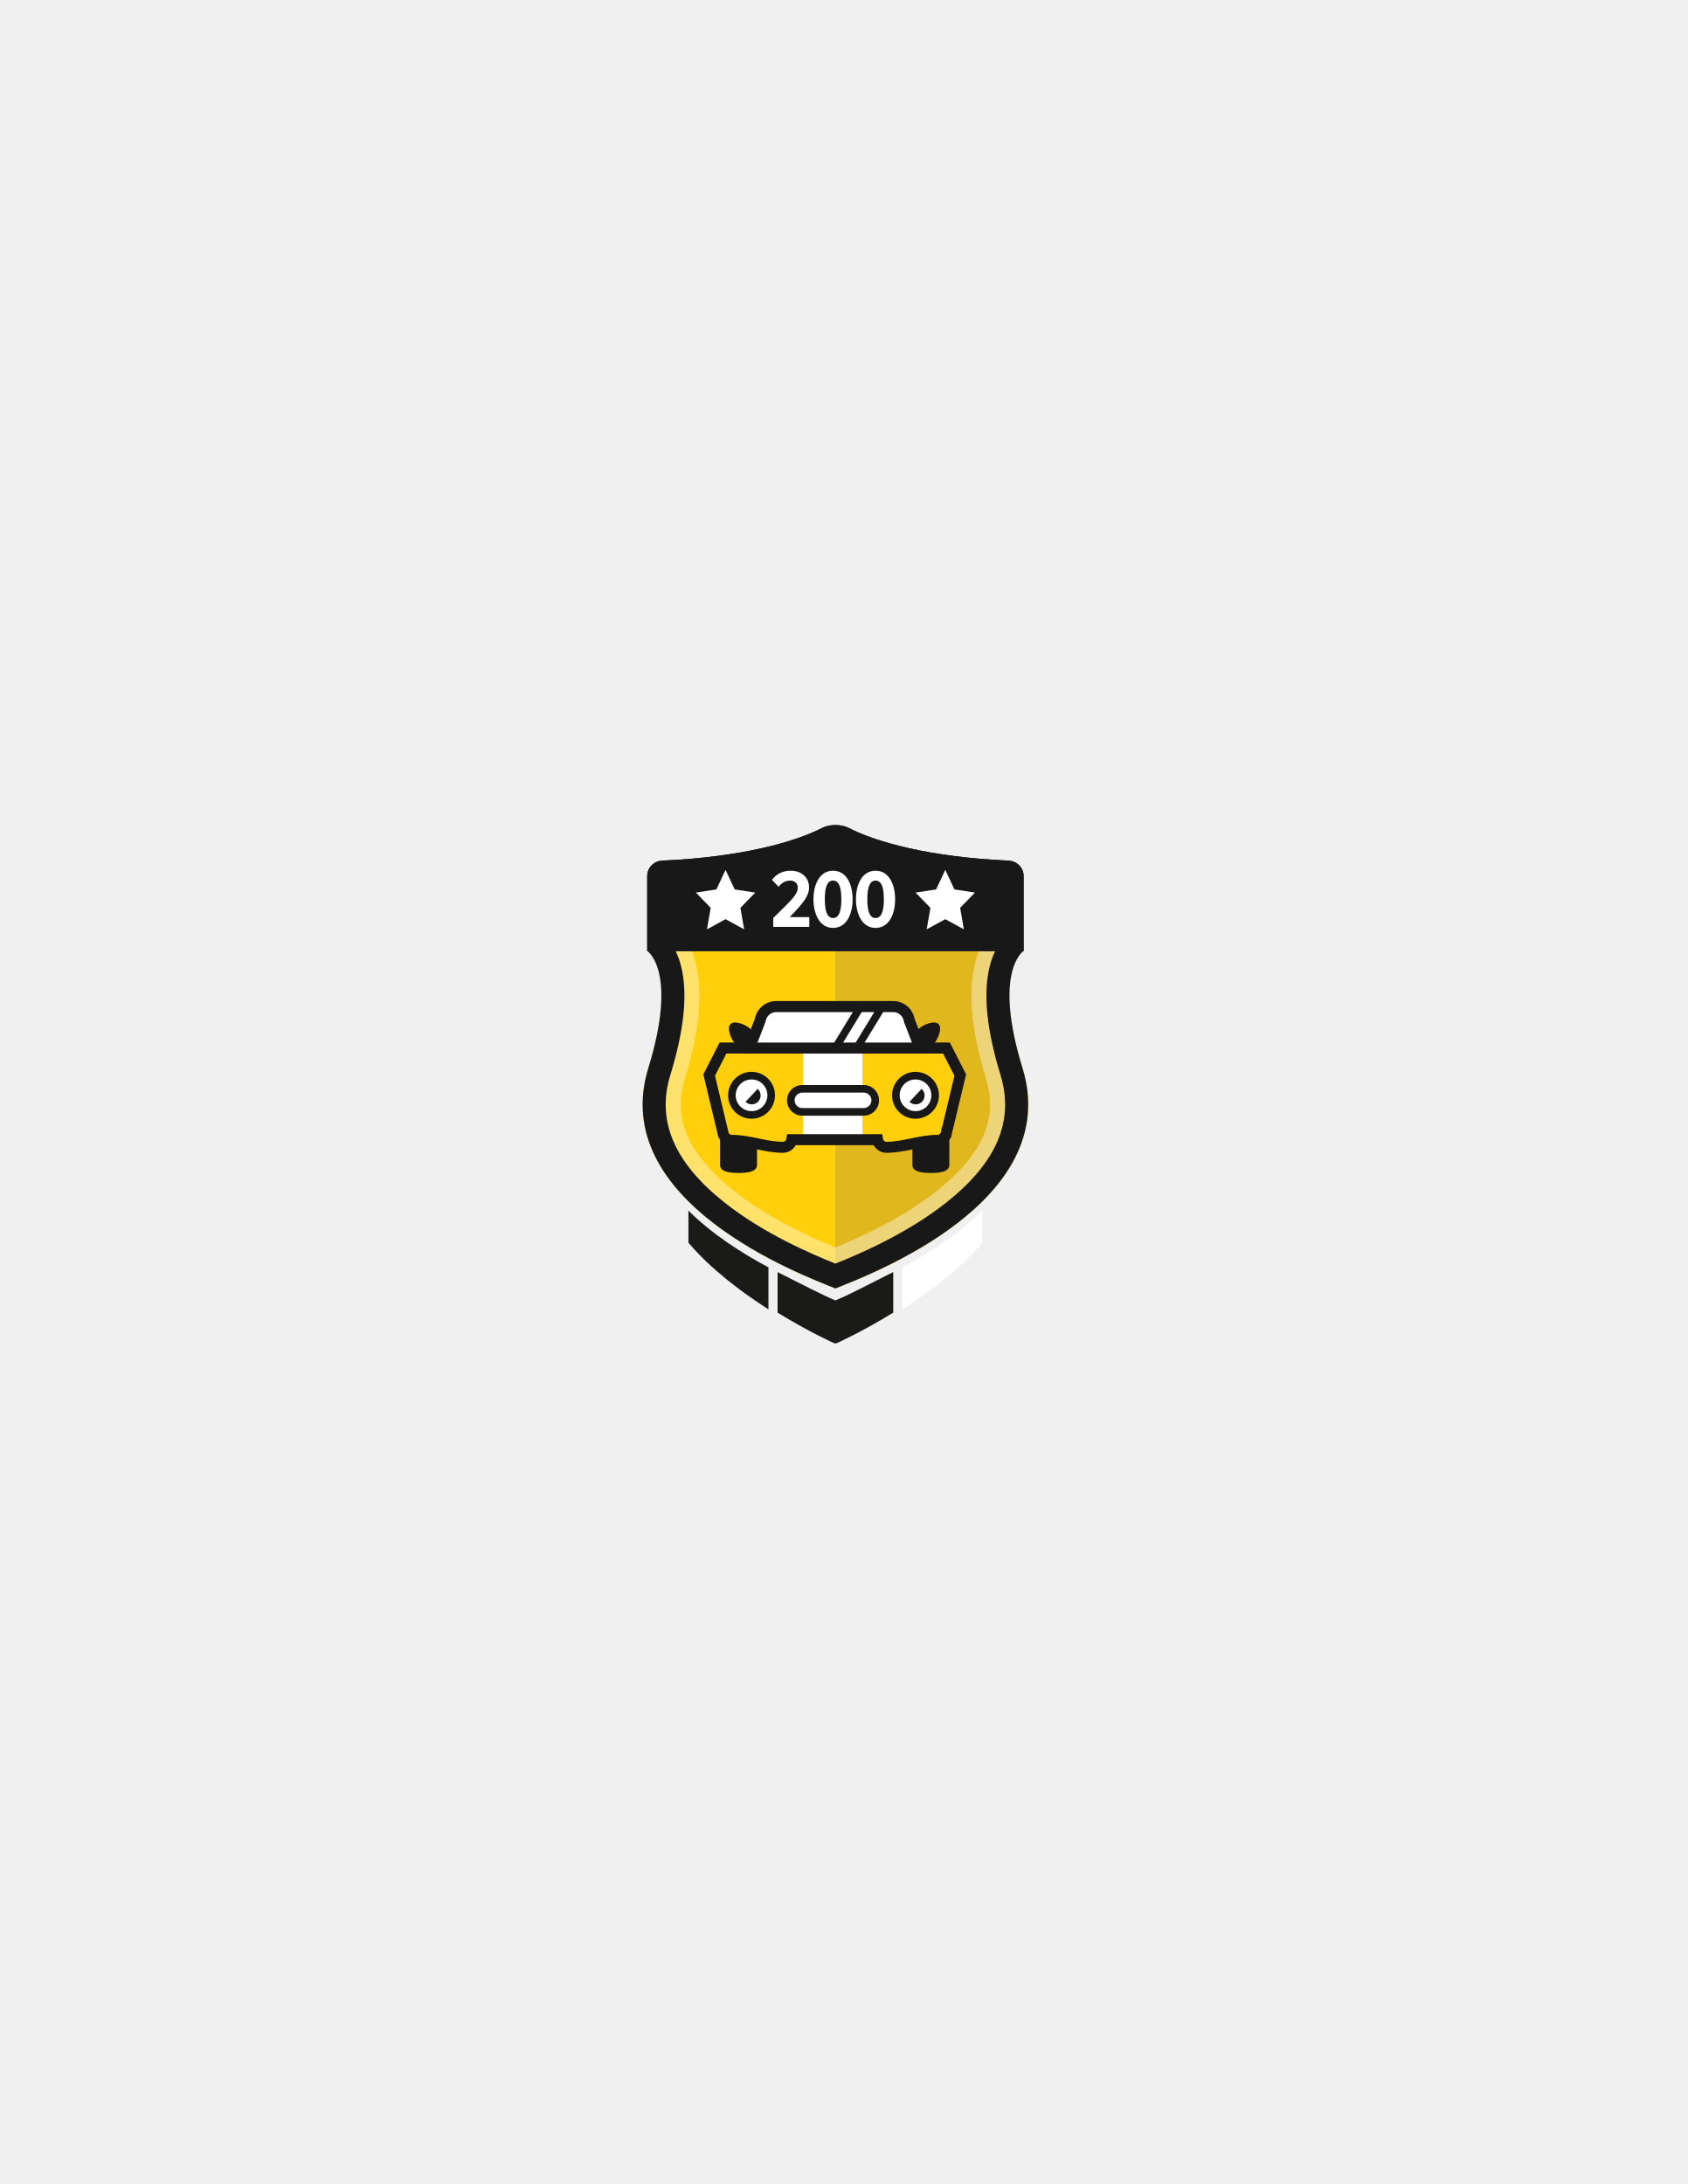
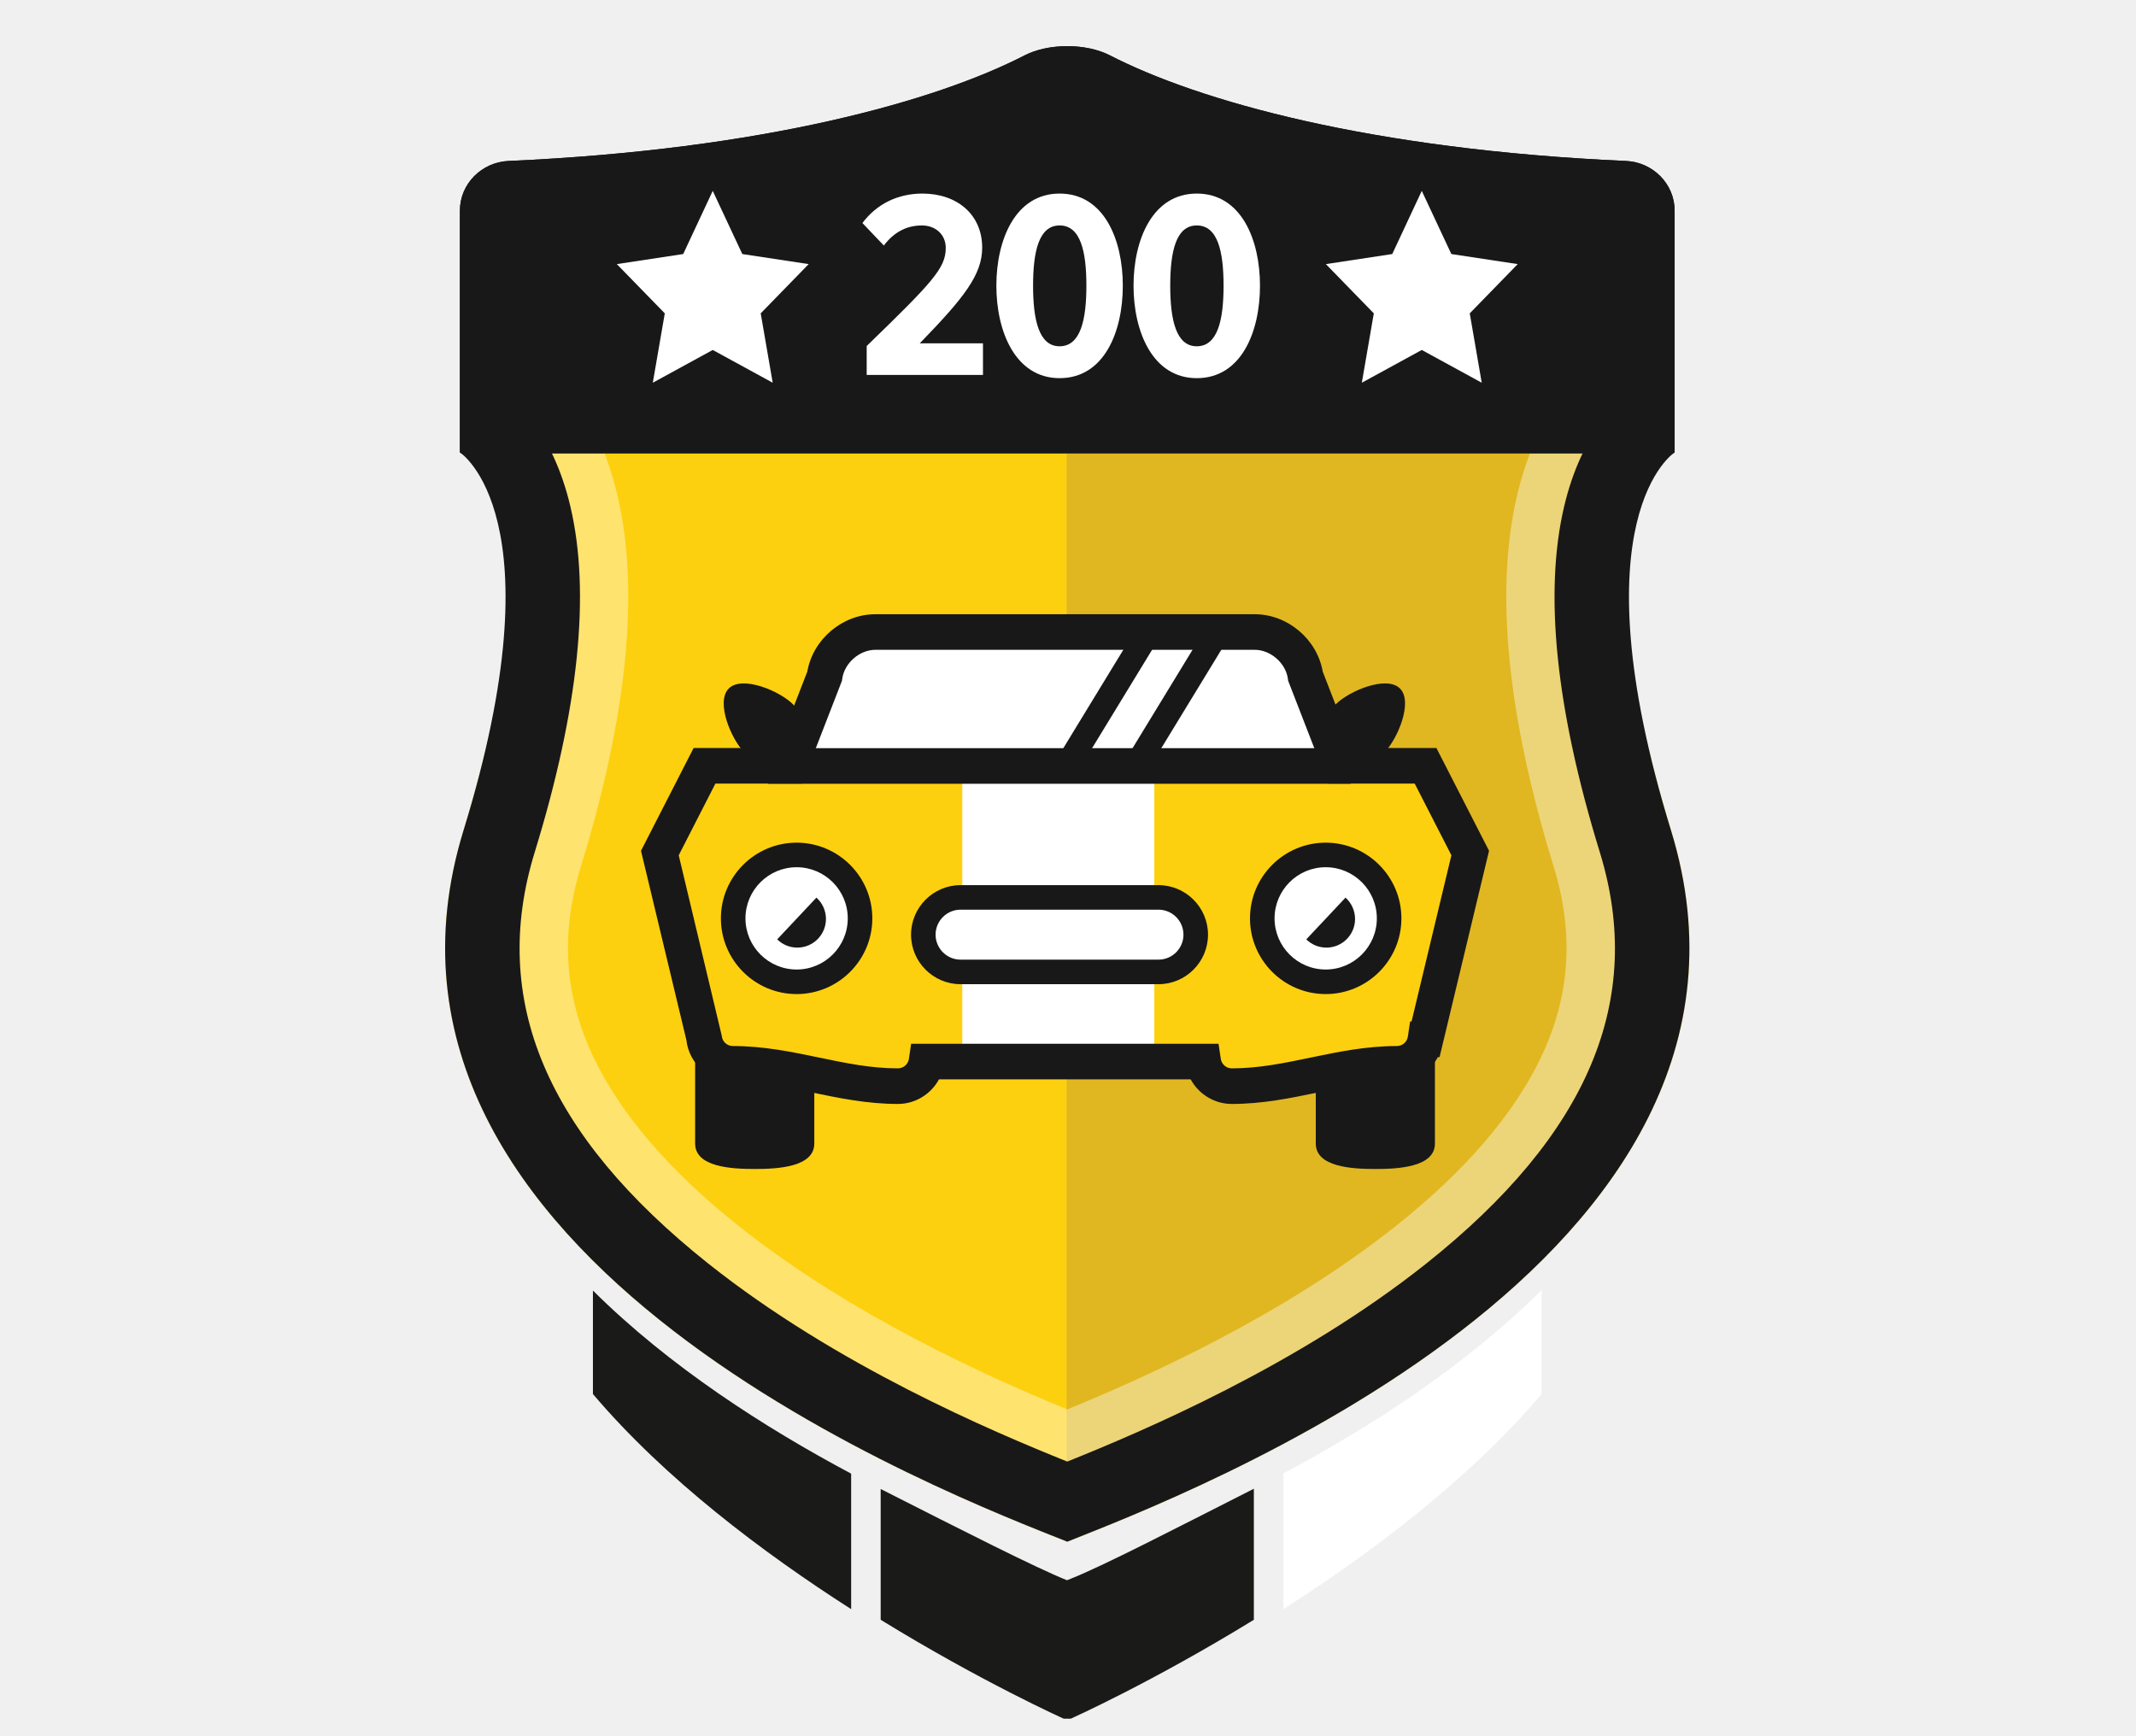
- <svg xmlns="http://www.w3.org/2000/svg" xmlns:xlink="http://www.w3.org/1999/xlink" version="1.1" id="Layer_1" x="0px" y="0px" width="612px" height="792px" viewBox="0 0 612 792" enable-background="new 0 0 612 792" xml:space="preserve">
-   <path fill="none" d="M346.63,60" />
-   <path fill="none" d="M346.63,3305.597" />
-   <path fill="#FECF0A" d="M370.752,387.303c-10.15-32.987-1.588-41.101,0.215-42.339H303.35h-68.482  c1.803,1.238,10.365,9.352,0.217,42.339c-14.918,48.481,55.283,74.915,67.834,79.935c0.136-0.054,0.281-0.112,0.432-0.172  C316.986,461.639,385.507,435.257,370.752,387.303" />
+ <svg xmlns="http://www.w3.org/2000/svg" xmlns:xlink="http://www.w3.org/1999/xlink" version="1.1" id="Layer_1" x="0px" y="0px" width="240px" height="195px" viewBox="0 0 240 195" enable-background="new 0 0 240 195" xml:space="preserve">
+   <path fill="none" d="M78.63-2257.76" />
+   <path fill="none" d="M78.63,987.837" />
+   <path fill="none" d="M51.764,1616.837" />
+   <path fill="none" d="M51.764-1628.76" />
+   <line fill="#929497" x1="1530.52" y1="-66.557" x2="1530.52" y2="-65.807" />
+   <line fill="#929497" x1="-611.484" y1="-65.807" x2="-611.484" y2="-66.557" />
+   <path fill="#FDD00F" d="M187.752,93.303c-10.15-32.986-1.588-41.101,0.215-42.339H120.35H51.868  c1.803,1.238,10.365,9.353,0.217,42.339c-14.918,48.481,55.283,74.915,67.834,79.936c0.136-0.055,0.281-0.112,0.432-0.172  C133.986,167.639,202.507,141.257,187.752,93.303" />
  <g opacity="0.6">
    <g>
-       <defs>
-         <rect id="SVGID_1_" x="302.85" y="344.96" width="69.471" height="122.101" />
-       </defs>
-       <clipPath id="SVGID_2_">
-         <use xlink:href="#SVGID_1_" overflow="visible" />
-       </clipPath>
-       <path clip-path="url(#SVGID_2_)" fill="#CDA72C" d="M370.25,387.303c-10.15-32.987-1.588-41.101,0.215-42.339h-67.617v122.102    C316.484,461.639,385.005,435.257,370.25,387.303" />
+       <g>
+         <defs>
+           <rect id="SVGID_1_" x="119.85" y="50.96" width="69.47" height="122.101" />
+         </defs>
+         <clipPath id="SVGID_2_">
+           <use xlink:href="#SVGID_1_" overflow="visible" />
+         </clipPath>
+         <path clip-path="url(#SVGID_2_)" fill="#CDA72C" d="M187.25,93.303c-10.15-32.986-1.588-41.101,0.215-42.339h-67.617v122.103     C133.484,167.639,202.005,141.257,187.25,93.303" />
+       </g>
    </g>
  </g>
  <g opacity="0.4">
    <g>
-       <defs>
-         <rect id="SVGID_3_" x="233.01" y="299.19" width="139.811" height="168.05" />
-       </defs>
-       <clipPath id="SVGID_4_">
-         <use xlink:href="#SVGID_3_" overflow="visible" />
-       </clipPath>
-       <path clip-path="url(#SVGID_4_)" fill="#FFFFFF" d="M302.918,313.247c12.872,6.204,32.309,10.53,54.446,12.167v14.542    c-1.519,2.447-2.944,5.632-3.908,9.729c-2.505,10.653-1.122,24.675,4.109,41.676c2.329,7.568,1.856,14.6-1.445,21.499    c-3.05,6.373-8.519,12.725-16.251,18.875c-12.736,10.132-28.21,17.049-36.951,20.637c-8.742-3.588-24.216-10.505-36.953-20.637    c-7.732-6.15-13.199-12.502-16.25-18.875c-3.301-6.898-3.774-13.931-1.445-21.499c5.23-17.001,6.613-31.023,4.109-41.676    c-0.963-4.097-2.391-7.282-3.908-9.729v-14.542C270.608,323.777,290.045,319.451,302.918,313.247 M302.918,299.186    c-1.727,0-3.453,0.347-4.796,1.037c-9.942,5.12-29.271,10.588-57.983,11.864c-3.017,0.134-5.465,2.57-5.465,5.589v27.161    c0,0,11.262,7.192,0.409,42.466c-14.917,48.482,55.285,74.915,67.835,79.934c12.549-5.019,82.75-31.451,67.834-79.934    c-10.854-35.274,0.409-42.466,0.409-42.466v-27.161c0-3.019-2.448-5.455-5.465-5.589c-28.713-1.276-48.042-6.744-57.983-11.864    C306.37,299.532,304.645,299.186,302.918,299.186" />
+       <g>
+         <defs>
+           <rect id="SVGID_3_" x="50.01" y="5.19" width="139.811" height="168.05" />
+         </defs>
+         <clipPath id="SVGID_4_">
+           <use xlink:href="#SVGID_3_" overflow="visible" />
+         </clipPath>
+         <path clip-path="url(#SVGID_4_)" fill="#FFFFFF" d="M119.918,19.247c12.872,6.204,32.309,10.53,54.446,12.167v14.542     c-1.519,2.447-2.944,5.632-3.908,9.729c-2.505,10.653-1.122,24.676,4.108,41.677c2.33,7.567,1.856,14.6-1.444,21.499     c-3.05,6.373-8.519,12.725-16.251,18.875c-12.736,10.132-28.21,17.049-36.951,20.637c-8.742-3.588-24.216-10.505-36.953-20.637     c-7.732-6.15-13.199-12.502-16.25-18.875c-3.301-6.898-3.774-13.932-1.445-21.499c5.23-17.001,6.613-31.023,4.109-41.677     c-0.963-4.097-2.391-7.281-3.908-9.729V31.414C87.608,29.777,107.045,25.451,119.918,19.247 M119.918,5.186     c-1.727,0-3.453,0.347-4.796,1.037c-9.942,5.12-29.271,10.587-57.983,11.864c-3.017,0.134-5.465,2.57-5.465,5.589v27.161     c0,0,11.262,7.192,0.409,42.466c-14.917,48.482,55.285,74.915,67.835,79.935c12.549-5.02,82.75-31.451,67.834-79.935     c-10.854-35.273,0.409-42.466,0.409-42.466V23.676c0-3.019-2.448-5.455-5.466-5.589c-28.713-1.276-48.041-6.744-57.982-11.864     C123.37,5.532,121.645,5.186,119.918,5.186" />
+       </g>
    </g>
  </g>
-   <path fill="#191818" d="M371.162,317.676c0-3.02-2.449-5.455-5.466-5.589c-28.713-1.276-48.042-6.744-57.983-11.865  c-2.686-1.382-6.905-1.382-9.59,0c-9.943,5.121-29.272,10.589-57.984,11.865c-3.016,0.134-5.465,2.569-5.465,5.589v27.161  c0,0,0.069,0.041,0.194,0.127h136.099c0.125-0.086,0.195-0.127,0.195-0.127V317.676z" />
-   <path fill="#191818" d="M302.918,307.552c0.526,0,0.893,0.091,1.006,0.13c13.129,6.748,34.478,11.32,58.871,12.638v21.295  c-1.498,2.069-3.056,5.072-4.053,9.313c-2.281,9.702-0.93,22.77,4.014,38.836c5.107,16.6-1.273,31.719-19.506,46.221  c-14.387,11.444-31.92,18.869-40.332,22.248c-8.412-3.379-25.947-10.804-40.334-22.248c-18.232-14.502-24.611-29.621-19.505-46.221  c4.943-16.066,6.294-29.134,4.013-38.836c-0.996-4.241-2.555-7.243-4.053-9.313V320.32c24.393-1.318,45.743-5.89,58.872-12.638  C302.023,307.643,302.391,307.552,302.918,307.552 M302.918,299.186c-1.727,0-3.453,0.346-4.796,1.037  c-9.942,5.12-29.271,10.588-57.983,11.864c-3.017,0.134-5.465,2.57-5.465,5.589v27.161c0,0,11.264,7.192,0.409,42.466  c-14.917,48.482,55.285,74.915,67.835,79.934c12.549-5.019,82.75-31.451,67.834-79.934c-10.854-35.274,0.409-42.466,0.409-42.466  v-27.161c0-3.019-2.448-5.455-5.465-5.589c-28.713-1.276-48.042-6.744-57.983-11.864  C306.37,299.531,304.645,299.186,302.918,299.186" />
-   <path fill="#FFFFFF" d="M280.381,336.132v-3.251c7.348-7.135,8.883-8.731,8.883-11.019c0-1.535-1.176-2.529-2.681-2.529  c-1.776,0-3.19,0.813-4.274,2.258l-2.408-2.529c1.625-2.168,4.003-3.311,6.744-3.311c3.883,0,6.713,2.348,6.713,6.081  c0,3.041-2.047,5.63-7.016,10.748h7.105v3.552H280.381z" />
-   <path fill="#FFFFFF" d="M294.951,326.106c0-5.179,2.137-10.355,7.104-10.355c4.997,0,7.104,5.177,7.104,10.355  c0,5.147-2.076,10.387-7.104,10.387C297.088,336.493,294.951,331.254,294.951,326.106 M305.066,326.106  c0-3.884-0.662-6.773-3.011-6.773c-2.317,0-2.979,2.89-2.979,6.773c0,3.854,0.662,6.805,2.979,6.805  C304.404,332.911,305.066,329.961,305.066,326.106" />
-   <path fill="#FFFFFF" d="M310.363,326.106c0-5.179,2.137-10.355,7.104-10.355c4.998,0,7.105,5.177,7.105,10.355  c0,5.147-2.076,10.387-7.105,10.387C312.5,336.493,310.363,331.254,310.363,326.106 M320.479,326.106  c0-3.884-0.662-6.773-3.012-6.773c-2.318,0-2.98,2.89-2.98,6.773c0,3.854,0.662,6.805,2.98,6.805  C319.816,332.911,320.479,329.961,320.479,326.106" />
-   <path fill="#191818" d="M337.535,403.811c-2.641,0-6.695,0.223-6.695,2.862v15.822c0,2.64,4.055,2.863,6.695,2.863  c2.639,0,6.694-0.224,6.694-2.863v-15.822C344.229,404.033,340.174,403.811,337.535,403.811" />
-   <path fill="#191818" d="M267.799,403.811c-2.639,0-6.695,0.223-6.695,2.862v15.822c0,2.64,4.057,2.863,6.695,2.863  c2.64,0,6.695-0.224,6.695-2.863v-15.822C274.494,404.033,270.438,403.811,267.799,403.811" />
-   <path fill="#FECF0A" d="M262.02,380.321l-4.879,9.532l4.961,20.693c0.129,1.675,1.525,2.994,3.232,2.994  c6.493,0,12.064,2.508,18.557,2.508c1.629,0,2.972-1.198,3.207-2.761h31.095c0.235,1.563,1.579,2.761,3.206,2.761  c6.492,0,12.064-2.508,18.558-2.508c1.628,0,2.972-1.198,3.206-2.762h0.014l5.018-20.926l-4.88-9.532H262.02z" />
-   <path fill="#FFFFFF" d="M343.176,380.053h-9.592l-3.902-10.064c-0.381-2.744-2.936-4.969-5.707-4.969h-42.617  c-2.771,0-5.325,2.226-5.705,4.969l-3.903,10.064h-9.592l-0.138,0.269h81.295L343.176,380.053z" />
-   <rect x="291.121" y="381.324" fill="#FFFFFF" width="21.574" height="33.363" />
-   <path fill="#FFFFFF" d="M279.634,397.196c0,3.937-3.19,7.127-7.126,7.127c-3.938,0-7.127-3.19-7.127-7.127  c0-3.936,3.189-7.127,7.127-7.127C276.443,390.069,279.634,393.261,279.634,397.196" />
-   <path fill="#191818" d="M272.508,405.703c-4.691,0-8.508-3.815-8.508-8.507c0-4.689,3.816-8.507,8.508-8.507  c4.689,0,8.506,3.817,8.506,8.507C281.014,401.888,277.197,405.703,272.508,405.703 M272.508,391.449  c-3.17,0-5.748,2.578-5.748,5.747s2.578,5.747,5.748,5.747c3.168,0,5.746-2.578,5.746-5.747S275.676,391.449,272.508,391.449" />
-   <path fill="#191818" d="M274.734,394.864l-4.41,4.692c0.582,0.572,1.379,0.926,2.26,0.926c1.777,0,3.22-1.442,3.22-3.221  C275.804,396.309,275.391,395.454,274.734,394.864" />
-   <path fill="#FFFFFF" d="M339.082,397.196c0,3.937-3.191,7.127-7.127,7.127c-3.937,0-7.127-3.19-7.127-7.127  c0-3.936,3.19-7.127,7.127-7.127C335.891,390.069,339.082,393.261,339.082,397.196" />
-   <path fill="#191818" d="M331.955,405.703c-4.691,0-8.507-3.815-8.507-8.507c0-4.689,3.815-8.507,8.507-8.507  c4.689,0,8.506,3.817,8.506,8.507C340.461,401.888,336.645,405.703,331.955,405.703 M331.955,391.449  c-3.17,0-5.746,2.578-5.746,5.747s2.576,5.747,5.746,5.747c3.168,0,5.746-2.578,5.746-5.747S335.123,391.449,331.955,391.449" />
-   <path fill="#191818" d="M334.182,394.864l-4.409,4.692c0.581,0.572,1.378,0.926,2.259,0.926c1.778,0,3.221-1.442,3.221-3.221  C335.252,396.309,334.838,395.454,334.182,394.864" />
-   <path fill="#FFFFFF" d="M317.354,399.025c0-2.312-1.875-4.187-4.188-4.187H290.93c-2.313,0-4.188,1.875-4.188,4.187  c0,2.313,1.875,4.188,4.188,4.188h22.236C315.479,403.213,317.354,401.339,317.354,399.025" />
-   <path fill="#191818" d="M313.165,404.593H290.93c-3.068,0-5.566-2.498-5.566-5.567c0-3.069,2.498-5.566,5.566-5.566h22.235  c3.069,0,5.567,2.498,5.567,5.566C318.732,402.095,316.234,404.593,313.165,404.593 M290.93,396.219  c-1.548,0-2.808,1.259-2.808,2.807c0,1.549,1.26,2.807,2.808,2.807h22.235c1.548,0,2.808-1.258,2.808-2.807  c0-1.548-1.26-2.807-2.808-2.807H290.93z" />
-   <rect x="269.298" y="378.071" fill="#191818" width="65.472" height="4" />
-   <path fill="#191718" d="M338.525,378.577c-1.502,1.502-3.938,1.502-5.439,0c-1.502-1.502-1.502-3.938,0-5.44  s5.711-3.276,7.214-1.773C341.802,372.866,340.027,377.075,338.525,378.577" />
-   <path fill="#191718" d="M266.658,378.577c1.502,1.502,3.938,1.502,5.439,0c1.502-1.502,1.502-3.938,0-5.44s-5.711-3.276-7.213-1.773  C263.383,372.866,265.156,377.075,266.658,378.577" />
-   <rect x="306.298" y="363.5" transform="matrix(0.8538 0.5207 -0.5207 0.8538 238.7763 -105.7724)" fill="#191818" width="2.759" height="17.338" />
-   <rect x="314.075" y="363.501" transform="matrix(0.8538 0.5207 -0.5207 0.8538 239.9136 -109.8214)" fill="#191818" width="2.759" height="17.337" />
-   <path fill="#191818" d="M321.398,418.05c-1.956,0-3.713-1.11-4.611-2.762h-28.283c-0.898,1.651-2.656,2.762-4.613,2.762  c-3.452,0-6.62-0.659-9.686-1.296c-2.998-0.625-5.83-1.213-8.871-1.213c-2.662,0-4.918-2.035-5.211-4.664l-5.101-21.275  l5.911-11.548h9.445l3.33-8.588c0.633-3.634,3.942-6.446,7.648-6.446h42.617c3.707,0,7.017,2.812,7.648,6.446l3.33,8.588h9.445  l5.912,11.548l-5.557,23.179h-0.187c-0.897,1.651-2.655,2.761-4.612,2.761c-3.04,0-5.873,0.588-8.871,1.213  C328.021,417.391,324.852,418.05,321.398,418.05 M285.375,411.288h34.539l0.256,1.702c0.092,0.604,0.619,1.06,1.229,1.06  c3.04,0,5.873-0.589,8.872-1.214c3.063-0.637,6.233-1.295,9.685-1.295c0.609,0,1.139-0.455,1.229-1.058l0.255-1.703h0.161  l4.476-18.674l-4.122-8.053h-9.738l-4.483-11.559l-0.032-0.23c-0.243-1.759-1.949-3.245-3.725-3.245h-42.617  c-1.775,0-3.48,1.486-3.725,3.245l-0.031,0.23l-4.484,11.559h-9.738l-4.121,8.053l4.838,20.287c0.05,0.644,0.593,1.147,1.238,1.147  c3.452,0,6.621,0.658,9.687,1.295c2.997,0.625,5.831,1.214,8.87,1.214c0.609,0,1.138-0.455,1.229-1.059L285.375,411.288z" />
-   <polygon fill="#FFFFFF" points="273.863,323.677 266.405,322.546 263.084,315.448 259.764,322.546 252.305,323.677 257.695,329.211   256.348,337.006 263.084,333.325 269.82,337.006 268.473,329.211 " />
-   <polygon fill="#FFFFFF" points="353.529,323.677 346.072,322.546 342.75,315.448 339.431,322.546 331.972,323.677 337.361,329.211   336.014,337.006 342.75,333.325 349.487,337.006 348.141,329.211 " />
-   <path fill="#1A1A19" d="M302.891,471.57c-3.51-1.403-11.533-5.484-20.939-10.254v14.698c11.414,7.014,20.566,11.113,20.566,11.113  l0.399-0.001l0.399,0.001c0,0,9.152-4.1,20.567-11.113v-14.726c-9.063,4.597-16.849,8.632-20.562,10.109  C303.173,471.458,303.027,471.517,302.891,471.57" />
-   <path fill="#1A1A19" d="M249.621,450.647c8.119,9.569,19.146,17.858,29.014,24.17v-15.224c-9.689-5.161-20.402-12.017-29.014-20.575  V450.647z" />
-   <path fill="#FFFFFF" d="M327.2,474.817c9.868-6.312,20.895-14.601,29.014-24.17v-11.686c-8.606,8.569-19.317,15.433-29.014,20.602  V474.817z" />
+   <path fill="#191818" d="M188.162,23.676c0-3.02-2.449-5.455-5.467-5.589c-28.713-1.276-48.041-6.744-57.982-11.865  c-2.686-1.382-6.905-1.382-9.59,0c-9.943,5.121-29.272,10.588-57.984,11.865c-3.016,0.134-5.465,2.569-5.465,5.589v27.161  c0,0,0.069,0.041,0.194,0.127h136.099c0.125-0.086,0.195-0.127,0.195-0.127V23.676z" />
+   <path fill="#191818" d="M119.918,13.552c0.526,0,0.893,0.091,1.006,0.13c13.129,6.748,34.479,11.32,58.871,12.639v21.295  c-1.498,2.068-3.056,5.072-4.053,9.313c-2.281,9.702-0.93,22.771,4.014,38.836c5.107,16.601-1.273,31.72-19.506,46.222  c-14.387,11.443-31.92,18.868-40.332,22.248c-8.412-3.38-25.947-10.805-40.334-22.248c-18.232-14.502-24.611-29.621-19.505-46.222  c4.943-16.065,6.294-29.134,4.013-38.836c-0.996-4.24-2.555-7.243-4.053-9.313V26.32c24.393-1.318,45.743-5.891,58.872-12.639  C119.023,13.643,119.391,13.552,119.918,13.552 M119.918,5.186c-1.727,0-3.453,0.346-4.796,1.037  c-9.942,5.12-29.271,10.587-57.983,11.864c-3.017,0.134-5.465,2.57-5.465,5.589v27.161c0,0,11.264,7.192,0.409,42.466  c-14.917,48.482,55.285,74.915,67.835,79.935c12.549-5.02,82.75-31.451,67.834-79.935c-10.854-35.273,0.409-42.466,0.409-42.466  V23.676c0-3.019-2.448-5.455-5.466-5.589c-28.713-1.276-48.041-6.744-57.982-11.864C123.37,5.531,121.645,5.186,119.918,5.186" />
+   <path fill="#FFFFFF" d="M97.381,42.132v-3.251c7.348-7.135,8.883-8.73,8.883-11.019c0-1.535-1.176-2.529-2.681-2.529  c-1.776,0-3.19,0.813-4.274,2.258l-2.408-2.529c1.625-2.168,4.003-3.311,6.744-3.311c3.883,0,6.713,2.348,6.713,6.081  c0,3.041-2.047,5.63-7.016,10.748h7.105v3.552H97.381L97.381,42.132z" />
+   <path fill="#FFFFFF" d="M111.951,32.106c0-5.18,2.137-10.355,7.104-10.355c4.997,0,7.104,5.177,7.104,10.355  c0,5.146-2.076,10.387-7.104,10.387C114.088,42.493,111.951,37.254,111.951,32.106 M122.066,32.106c0-3.885-0.662-6.773-3.011-6.773  c-2.317,0-2.979,2.89-2.979,6.773c0,3.854,0.662,6.805,2.979,6.805C121.404,38.911,122.066,35.961,122.066,32.106" />
+   <path fill="#FFFFFF" d="M127.363,32.106c0-5.18,2.137-10.355,7.104-10.355c4.998,0,7.105,5.177,7.105,10.355  c0,5.146-2.076,10.387-7.105,10.387C129.5,42.493,127.363,37.254,127.363,32.106 M137.479,32.106c0-3.885-0.662-6.773-3.012-6.773  c-2.318,0-2.98,2.89-2.98,6.773c0,3.854,0.662,6.805,2.98,6.805C136.816,38.911,137.479,35.961,137.479,32.106" />
+   <path fill="#191818" d="M154.535,109.811c-2.641,0-6.695,0.224-6.695,2.862v15.822c0,2.64,4.055,2.863,6.695,2.863  c2.639,0,6.693-0.225,6.693-2.863v-15.822C161.229,110.033,157.174,109.811,154.535,109.811" />
+   <path fill="#191818" d="M84.799,109.811c-2.639,0-6.695,0.224-6.695,2.862v15.822c0,2.64,4.057,2.863,6.695,2.863  c2.64,0,6.695-0.225,6.695-2.863v-15.822C91.494,110.033,87.438,109.811,84.799,109.811" />
+   <path fill="#FDD00F" d="M79.02,86.321l-4.879,9.532l4.961,20.692c0.129,1.675,1.525,2.994,3.232,2.994  c6.493,0,12.064,2.508,18.557,2.508c1.629,0,2.972-1.198,3.207-2.761h31.095c0.234,1.563,1.578,2.761,3.205,2.761  c6.492,0,12.064-2.508,18.559-2.508c1.628,0,2.973-1.198,3.206-2.762h0.014l5.019-20.927l-4.881-9.531L79.02,86.321L79.02,86.321z" />
+   <path fill="#FFFFFF" d="M160.176,86.053h-9.592l-3.902-10.063c-0.381-2.744-2.936-4.97-5.707-4.97H98.358  c-2.771,0-5.325,2.227-5.705,4.97L88.75,86.053h-9.592l-0.138,0.27h81.294L160.176,86.053z" />
+   <rect x="108.121" y="87.324" fill="#FFFFFF" width="21.574" height="33.363" />
+   <path fill="#FFFFFF" d="M96.634,103.196c0,3.937-3.19,7.127-7.126,7.127c-3.938,0-7.127-3.19-7.127-7.127s3.189-7.127,7.127-7.127  C93.443,96.069,96.634,99.261,96.634,103.196" />
+   <path fill="#191818" d="M89.508,111.703c-4.691,0-8.508-3.815-8.508-8.507c0-4.689,3.816-8.507,8.508-8.507  c4.689,0,8.506,3.816,8.506,8.507C98.014,107.888,94.197,111.703,89.508,111.703 M89.508,97.449c-3.17,0-5.748,2.578-5.748,5.747  s2.578,5.747,5.748,5.747c3.168,0,5.746-2.578,5.746-5.747S92.676,97.449,89.508,97.449" />
+   <path fill="#191818" d="M91.734,100.864l-4.41,4.691c0.582,0.572,1.379,0.927,2.26,0.927c1.777,0,3.22-1.442,3.22-3.222  C92.804,102.309,92.391,101.454,91.734,100.864" />
+   <path fill="#FFFFFF" d="M156.082,103.196c0,3.937-3.191,7.127-7.127,7.127c-3.938,0-7.127-3.19-7.127-7.127s3.189-7.127,7.127-7.127  C152.891,96.069,156.082,99.261,156.082,103.196" />
+   <path fill="#191818" d="M148.955,111.703c-4.691,0-8.507-3.815-8.507-8.507c0-4.689,3.815-8.507,8.507-8.507  c4.689,0,8.506,3.816,8.506,8.507C157.461,107.888,153.645,111.703,148.955,111.703 M148.955,97.449  c-3.17,0-5.746,2.578-5.746,5.747s2.576,5.747,5.746,5.747c3.168,0,5.746-2.578,5.746-5.747S152.123,97.449,148.955,97.449" />
+   <path fill="#191818" d="M151.182,100.864l-4.408,4.691c0.58,0.572,1.377,0.927,2.259,0.927c1.778,0,3.221-1.442,3.221-3.222  C152.252,102.309,151.838,101.454,151.182,100.864" />
+   <path fill="#FFFFFF" d="M134.354,105.025c0-2.313-1.875-4.188-4.188-4.188H107.93c-2.313,0-4.188,1.875-4.188,4.188  s1.875,4.188,4.188,4.188h22.236C132.479,109.213,134.354,107.339,134.354,105.025" />
+   <path fill="#191818" d="M130.165,110.593H107.93c-3.068,0-5.566-2.498-5.566-5.566c0-3.069,2.498-5.566,5.566-5.566h22.235  c3.069,0,5.567,2.498,5.567,5.566S133.234,110.593,130.165,110.593 M107.93,102.219c-1.548,0-2.808,1.259-2.808,2.808  s1.26,2.807,2.808,2.807h22.235c1.548,0,2.808-1.258,2.808-2.807s-1.26-2.808-2.808-2.808H107.93z" />
+   <rect x="86.298" y="84.071" fill="#191818" width="65.472" height="4" />
+   <path fill="#191819" d="M155.525,84.577c-1.502,1.502-3.938,1.502-5.439,0c-1.502-1.502-1.502-3.938,0-5.44s5.711-3.275,7.214-1.772  C158.802,78.866,157.027,83.075,155.525,84.577" />
+   <path fill="#191819" d="M83.658,84.577c1.502,1.502,3.938,1.502,5.439,0c1.502-1.502,1.502-3.938,0-5.44  c-1.502-1.502-5.711-3.275-7.213-1.772C80.383,78.866,82.156,83.075,83.658,84.577" />
+   <rect x="123.304" y="69.524" transform="matrix(-0.8538 -0.5207 0.5207 -0.8538 190.4183 209.8708)" fill="#191818" width="2.759" height="17.34" />
+   <rect x="131.08" y="69.525" transform="matrix(-0.8538 -0.5207 0.5207 -0.8538 204.8345 213.921)" fill="#191818" width="2.759" height="17.338" />
+   <path fill="#191818" d="M138.398,124.05c-1.957,0-3.713-1.109-4.611-2.762h-28.283c-0.898,1.651-2.656,2.762-4.613,2.762  c-3.452,0-6.62-0.659-9.686-1.296c-2.998-0.625-5.83-1.213-8.871-1.213c-2.662,0-4.918-2.035-5.211-4.664l-5.101-21.275  l5.911-11.548h9.445l3.33-8.588c0.633-3.634,3.942-6.446,7.648-6.446h42.617c3.707,0,7.018,2.813,7.648,6.446l3.33,8.588h9.445  l5.912,11.548l-5.558,23.18h-0.187c-0.897,1.65-2.655,2.761-4.612,2.761c-3.04,0-5.873,0.588-8.871,1.213  C145.021,123.391,141.852,124.05,138.398,124.05 M102.375,117.288h34.539l0.256,1.702c0.092,0.604,0.619,1.06,1.229,1.06  c3.041,0,5.873-0.589,8.873-1.214c3.063-0.637,6.232-1.295,9.685-1.295c0.608,0,1.14-0.455,1.229-1.058l0.254-1.703h0.162  l4.476-18.675l-4.122-8.053h-9.738l-4.482-11.559l-0.032-0.23c-0.243-1.759-1.949-3.245-3.726-3.245H98.36  c-1.775,0-3.48,1.486-3.725,3.245l-0.031,0.23L90.12,88.053h-9.738l-4.121,8.053l4.838,20.287c0.05,0.645,0.593,1.147,1.238,1.147  c3.452,0,6.621,0.658,9.687,1.295c2.997,0.625,5.831,1.214,8.87,1.214c0.609,0,1.138-0.455,1.229-1.059L102.375,117.288z" />
+   <polygon fill="#FFFFFF" points="90.863,29.677 83.405,28.546 80.084,21.448 76.764,28.546 69.305,29.677 74.695,35.211   73.348,43.006 80.084,39.325 86.82,43.006 85.473,35.211 " />
+   <polygon fill="#FFFFFF" points="170.529,29.677 163.072,28.546 159.75,21.448 156.432,28.546 148.973,29.677 154.361,35.211   153.014,43.006 159.75,39.325 166.486,43.006 165.141,35.211 " />
+   <path fill="#1A1A19" d="M119.891,177.57c-3.51-1.403-11.533-5.484-20.939-10.254v14.697c11.414,7.015,20.566,11.113,20.566,11.113  l0.399-0.001l0.399,0.001c0,0,9.152-4.1,20.567-11.113v-14.726c-9.063,4.597-16.849,8.632-20.562,10.109  C120.173,177.458,120.027,177.517,119.891,177.57" />
+   <path fill="#1A1A19" d="M66.621,156.647c8.119,9.568,19.146,17.857,29.014,24.17v-15.225c-9.689-5.161-20.402-12.017-29.014-20.575  V156.647z" />
+   <path fill="#FFFFFF" d="M144.2,180.817c9.868-6.313,20.896-14.602,29.014-24.171v-11.686c-8.606,8.569-19.317,15.433-29.014,20.602  V180.817z" />
</svg>
